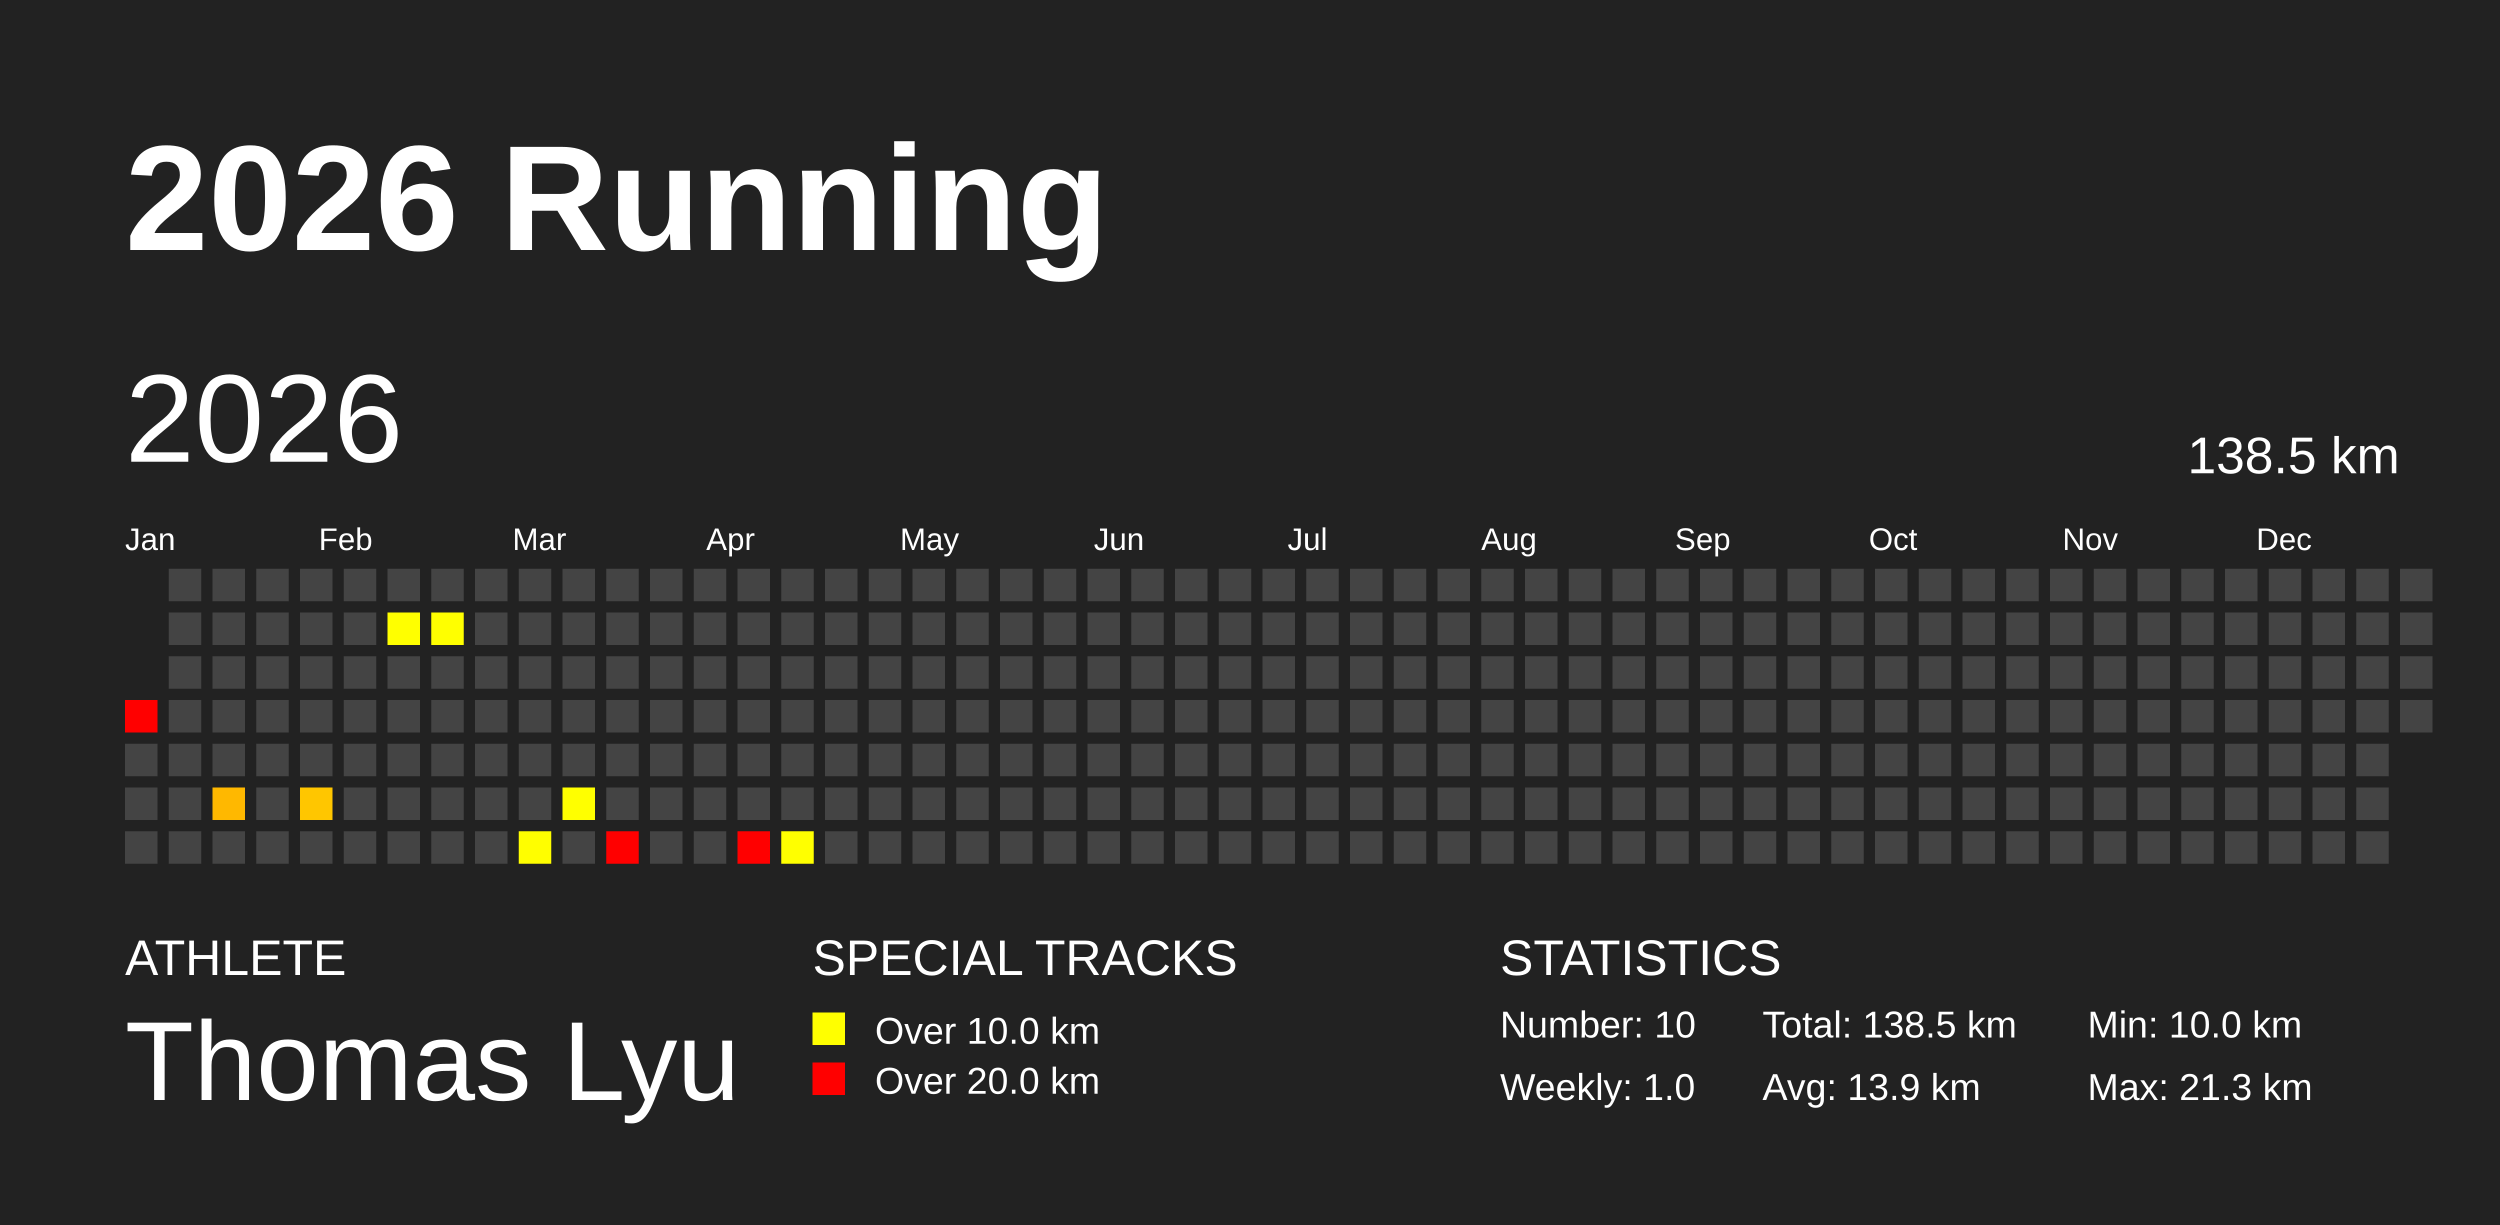
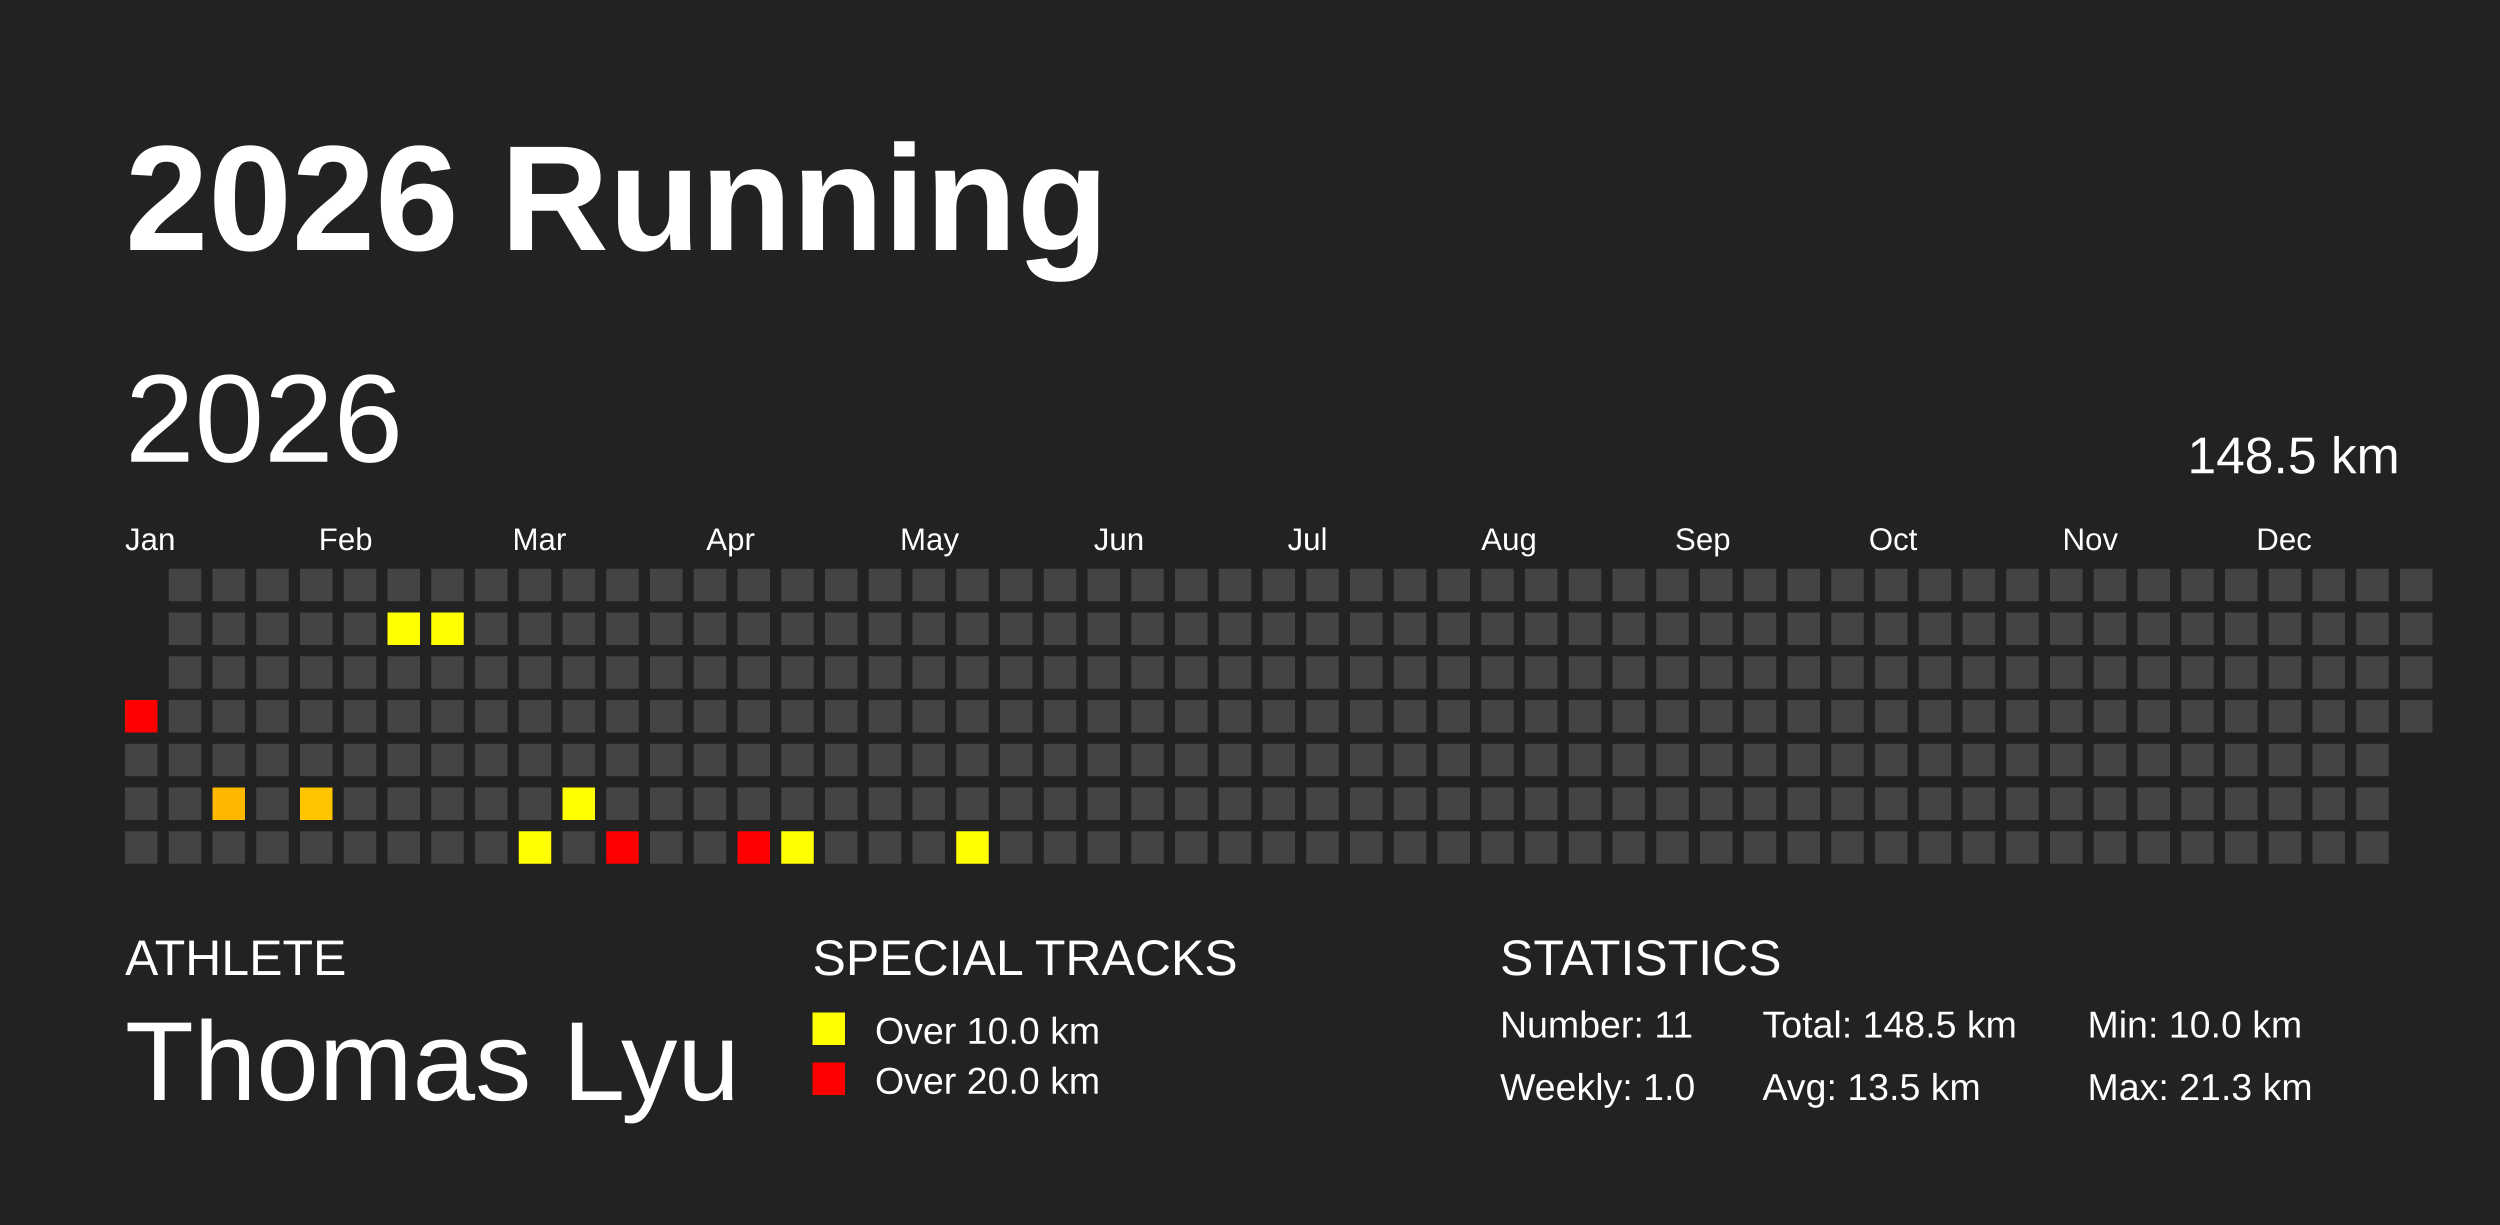
<svg xmlns="http://www.w3.org/2000/svg" baseProfile="full" height="98mm" version="1.1" viewBox="0,0,200,98" width="200mm">
  <defs />
  <rect fill="#222222" height="98" width="200" x="0" y="0" />
  <text fill="#FFFFFF" style="font-size:12px; font-family:Arial; font-weight:bold;" x="10" y="20">2026 Running</text>
  <text fill="#FFFFFF" style="font-size:4px; font-family:Arial" x="10" y="78">ATHLETE</text>
  <text fill="#FFFFFF" style="font-size:9px; font-family:Arial" x="10" y="88">Thomas Lyu</text>
  <text fill="#FFFFFF" style="font-size:4px; font-family:Arial" x="65" y="78">SPECIAL TRACKS</text>
  <rect fill="yellow" height="2.6" width="2.6" x="65" y="81" />
  <text fill="#FFFFFF" style="font-size:3px; font-family:Arial" x="70" y="83.5">Over 10.0 km</text>
  <rect fill="red" height="2.6" width="2.6" x="65" y="85" />
  <text fill="#FFFFFF" style="font-size:3px; font-family:Arial" x="70" y="87.5">Over 20.0 km</text>
  <text fill="#FFFFFF" style="font-size:4px; font-family:Arial" x="120" y="78">STATISTICS</text>
-   <text fill="#FFFFFF" style="font-size:3px; font-family:Arial" x="120" y="83">Number: 10</text>
+   <text fill="#FFFFFF" style="font-size:3px; font-family:Arial" x="120" y="83">Number: 11</text>
  <text fill="#FFFFFF" style="font-size:3px; font-family:Arial" x="120" y="88">Weekly: 1.0</text>
-   <text fill="#FFFFFF" style="font-size:3px; font-family:Arial" x="141" y="83">Total: 138.5 km</text>
-   <text fill="#FFFFFF" style="font-size:3px; font-family:Arial" x="141" y="88">Avg: 13.9 km</text>
+   <text fill="#FFFFFF" style="font-size:3px; font-family:Arial" x="141" y="83">Total: 148.5 km</text>
+   <text fill="#FFFFFF" style="font-size:3px; font-family:Arial" x="141" y="88">Avg: 13.5 km</text>
  <text fill="#FFFFFF" style="font-size:3px; font-family:Arial" x="167" y="83">Min: 10.0 km</text>
  <text fill="#FFFFFF" style="font-size:3px; font-family:Arial" x="167" y="88">Max: 21.3 km</text>
  <text dominant-baseline="hanging" fill="#FFFFFF" style="font-size:10.0px; font-family:Arial;" x="10" y="30">2026</text>
-   <text dominant-baseline="hanging" fill="#FFFFFF" style="font-size:4.125px; font-family:Arial;" x="175" y="35">138.5 km</text>
+   <text dominant-baseline="hanging" fill="#FFFFFF" style="font-size:4.125px; font-family:Arial;" x="175" y="35">148.5 km</text>
  <text fill="#FFFFFF" style="font-size:2.5px; font-family:Arial" x="10.0" y="44">Jan</text>
  <text fill="#FFFFFF" style="font-size:2.5px; font-family:Arial" x="25.5" y="44">Feb</text>
  <text fill="#FFFFFF" style="font-size:2.5px; font-family:Arial" x="41.0" y="44">Mar</text>
  <text fill="#FFFFFF" style="font-size:2.5px; font-family:Arial" x="56.5" y="44">Apr</text>
  <text fill="#FFFFFF" style="font-size:2.5px; font-family:Arial" x="72.0" y="44">May</text>
  <text fill="#FFFFFF" style="font-size:2.5px; font-family:Arial" x="87.5" y="44">Jun</text>
  <text fill="#FFFFFF" style="font-size:2.5px; font-family:Arial" x="103.0" y="44">Jul</text>
  <text fill="#FFFFFF" style="font-size:2.5px; font-family:Arial" x="118.5" y="44">Aug</text>
  <text fill="#FFFFFF" style="font-size:2.5px; font-family:Arial" x="134.0" y="44">Sep</text>
  <text fill="#FFFFFF" style="font-size:2.5px; font-family:Arial" x="149.5" y="44">Oct</text>
  <text fill="#FFFFFF" style="font-size:2.5px; font-family:Arial" x="165.0" y="44">Nov</text>
  <text fill="#FFFFFF" style="font-size:2.5px; font-family:Arial" x="180.5" y="44">Dec</text>
  <rect fill="red" height="2.6" width="2.6" x="10.0" y="56.0" />
  <rect fill="#444444" height="2.6" width="2.6" x="10.0" y="59.5" />
  <rect fill="#444444" height="2.6" width="2.6" x="10.0" y="63.0" />
  <rect fill="#444444" height="2.6" width="2.6" x="10.0" y="66.5" />
  <rect fill="#444444" height="2.6" width="2.6" x="13.5" y="45.5" />
  <rect fill="#444444" height="2.6" width="2.6" x="13.5" y="49.0" />
  <rect fill="#444444" height="2.6" width="2.6" x="13.5" y="52.5" />
  <rect fill="#444444" height="2.6" width="2.6" x="13.5" y="56.0" />
  <rect fill="#444444" height="2.6" width="2.6" x="13.5" y="59.5" />
  <rect fill="#444444" height="2.6" width="2.6" x="13.5" y="63.0" />
  <rect fill="#444444" height="2.6" width="2.6" x="13.5" y="66.5" />
  <rect fill="#444444" height="2.6" width="2.6" x="17.0" y="45.5" />
  <rect fill="#444444" height="2.6" width="2.6" x="17.0" y="49.0" />
  <rect fill="#444444" height="2.6" width="2.6" x="17.0" y="52.5" />
  <rect fill="#444444" height="2.6" width="2.6" x="17.0" y="56.0" />
  <rect fill="#444444" height="2.6" width="2.6" x="17.0" y="59.5" />
  <rect fill="#ffb800" height="2.6" width="2.6" x="17.0" y="63.0" />
  <rect fill="#444444" height="2.6" width="2.6" x="17.0" y="66.5" />
  <rect fill="#444444" height="2.6" width="2.6" x="20.5" y="45.5" />
  <rect fill="#444444" height="2.6" width="2.6" x="20.5" y="49.0" />
  <rect fill="#444444" height="2.6" width="2.6" x="20.5" y="52.5" />
  <rect fill="#444444" height="2.6" width="2.6" x="20.5" y="56.0" />
  <rect fill="#444444" height="2.6" width="2.6" x="20.5" y="59.5" />
  <rect fill="#444444" height="2.6" width="2.6" x="20.5" y="63.0" />
  <rect fill="#444444" height="2.6" width="2.6" x="20.5" y="66.5" />
  <rect fill="#444444" height="2.6" width="2.6" x="24.0" y="45.5" />
  <rect fill="#444444" height="2.6" width="2.6" x="24.0" y="49.0" />
  <rect fill="#444444" height="2.6" width="2.6" x="24.0" y="52.5" />
  <rect fill="#444444" height="2.6" width="2.6" x="24.0" y="56.0" />
  <rect fill="#444444" height="2.6" width="2.6" x="24.0" y="59.5" />
  <rect fill="#ffc600" height="2.6" width="2.6" x="24.0" y="63.0" />
  <rect fill="#444444" height="2.6" width="2.6" x="24.0" y="66.5" />
  <rect fill="#444444" height="2.6" width="2.6" x="27.5" y="45.5" />
  <rect fill="#444444" height="2.6" width="2.6" x="27.5" y="49.0" />
  <rect fill="#444444" height="2.6" width="2.6" x="27.5" y="52.5" />
  <rect fill="#444444" height="2.6" width="2.6" x="27.5" y="56.0" />
  <rect fill="#444444" height="2.6" width="2.6" x="27.5" y="59.5" />
  <rect fill="#444444" height="2.6" width="2.6" x="27.5" y="63.0" />
  <rect fill="#444444" height="2.6" width="2.6" x="27.5" y="66.5" />
  <rect fill="#444444" height="2.6" width="2.6" x="31.0" y="45.5" />
  <rect fill="#ffff00" height="2.6" width="2.6" x="31.0" y="49.0" />
  <rect fill="#444444" height="2.6" width="2.6" x="31.0" y="52.5" />
  <rect fill="#444444" height="2.6" width="2.6" x="31.0" y="56.0" />
  <rect fill="#444444" height="2.6" width="2.6" x="31.0" y="59.5" />
  <rect fill="#444444" height="2.6" width="2.6" x="31.0" y="63.0" />
  <rect fill="#444444" height="2.6" width="2.6" x="31.0" y="66.5" />
  <rect fill="#444444" height="2.6" width="2.6" x="34.5" y="45.5" />
  <rect fill="#ffff00" height="2.6" width="2.6" x="34.5" y="49.0" />
  <rect fill="#444444" height="2.6" width="2.6" x="34.5" y="52.5" />
  <rect fill="#444444" height="2.6" width="2.6" x="34.5" y="56.0" />
  <rect fill="#444444" height="2.6" width="2.6" x="34.5" y="59.5" />
  <rect fill="#444444" height="2.6" width="2.6" x="34.5" y="63.0" />
  <rect fill="#444444" height="2.6" width="2.6" x="34.5" y="66.5" />
  <rect fill="#444444" height="2.6" width="2.6" x="38.0" y="45.5" />
  <rect fill="#444444" height="2.6" width="2.6" x="38.0" y="49.0" />
  <rect fill="#444444" height="2.6" width="2.6" x="38.0" y="52.5" />
  <rect fill="#444444" height="2.6" width="2.6" x="38.0" y="56.0" />
  <rect fill="#444444" height="2.6" width="2.6" x="38.0" y="59.5" />
  <rect fill="#444444" height="2.6" width="2.6" x="38.0" y="63.0" />
  <rect fill="#444444" height="2.6" width="2.6" x="38.0" y="66.5" />
  <rect fill="#444444" height="2.6" width="2.6" x="41.5" y="45.5" />
  <rect fill="#444444" height="2.6" width="2.6" x="41.5" y="49.0" />
  <rect fill="#444444" height="2.6" width="2.6" x="41.5" y="52.5" />
  <rect fill="#444444" height="2.6" width="2.6" x="41.5" y="56.0" />
  <rect fill="#444444" height="2.6" width="2.6" x="41.5" y="59.5" />
  <rect fill="#444444" height="2.6" width="2.6" x="41.5" y="63.0" />
  <rect fill="#fffe00" height="2.6" width="2.6" x="41.5" y="66.5" />
  <rect fill="#444444" height="2.6" width="2.6" x="45.0" y="45.5" />
  <rect fill="#444444" height="2.6" width="2.6" x="45.0" y="49.0" />
  <rect fill="#444444" height="2.6" width="2.6" x="45.0" y="52.5" />
  <rect fill="#444444" height="2.6" width="2.6" x="45.0" y="56.0" />
  <rect fill="#444444" height="2.6" width="2.6" x="45.0" y="59.5" />
  <rect fill="#ffff00" height="2.6" width="2.6" x="45.0" y="63.0" />
  <rect fill="#444444" height="2.6" width="2.6" x="45.0" y="66.5" />
  <rect fill="#444444" height="2.6" width="2.6" x="48.5" y="45.5" />
  <rect fill="#444444" height="2.6" width="2.6" x="48.5" y="49.0" />
  <rect fill="#444444" height="2.6" width="2.6" x="48.5" y="52.5" />
  <rect fill="#444444" height="2.6" width="2.6" x="48.5" y="56.0" />
  <rect fill="#444444" height="2.6" width="2.6" x="48.5" y="59.5" />
  <rect fill="#444444" height="2.6" width="2.6" x="48.5" y="63.0" />
  <rect fill="red" height="2.6" width="2.6" x="48.5" y="66.5" />
  <rect fill="#444444" height="2.6" width="2.6" x="52.0" y="45.5" />
  <rect fill="#444444" height="2.6" width="2.6" x="52.0" y="49.0" />
  <rect fill="#444444" height="2.6" width="2.6" x="52.0" y="52.5" />
  <rect fill="#444444" height="2.6" width="2.6" x="52.0" y="56.0" />
  <rect fill="#444444" height="2.6" width="2.6" x="52.0" y="59.5" />
  <rect fill="#444444" height="2.6" width="2.6" x="52.0" y="63.0" />
  <rect fill="#444444" height="2.6" width="2.6" x="52.0" y="66.5" />
  <rect fill="#444444" height="2.6" width="2.6" x="55.5" y="45.5" />
  <rect fill="#444444" height="2.6" width="2.6" x="55.5" y="49.0" />
  <rect fill="#444444" height="2.6" width="2.6" x="55.5" y="52.5" />
  <rect fill="#444444" height="2.6" width="2.6" x="55.5" y="56.0" />
  <rect fill="#444444" height="2.6" width="2.6" x="55.5" y="59.5" />
  <rect fill="#444444" height="2.6" width="2.6" x="55.5" y="63.0" />
  <rect fill="#444444" height="2.6" width="2.6" x="55.5" y="66.5" />
  <rect fill="#444444" height="2.6" width="2.6" x="59.0" y="45.5" />
  <rect fill="#444444" height="2.6" width="2.6" x="59.0" y="49.0" />
  <rect fill="#444444" height="2.6" width="2.6" x="59.0" y="52.5" />
  <rect fill="#444444" height="2.6" width="2.6" x="59.0" y="56.0" />
  <rect fill="#444444" height="2.6" width="2.6" x="59.0" y="59.5" />
  <rect fill="#444444" height="2.6" width="2.6" x="59.0" y="63.0" />
  <rect fill="red" height="2.6" width="2.6" x="59.0" y="66.5" />
  <rect fill="#444444" height="2.6" width="2.6" x="62.5" y="45.5" />
  <rect fill="#444444" height="2.6" width="2.6" x="62.5" y="49.0" />
  <rect fill="#444444" height="2.6" width="2.6" x="62.5" y="52.5" />
  <rect fill="#444444" height="2.6" width="2.6" x="62.5" y="56.0" />
  <rect fill="#444444" height="2.6" width="2.6" x="62.5" y="59.5" />
  <rect fill="#444444" height="2.6" width="2.6" x="62.5" y="63.0" />
  <rect fill="#ffff00" height="2.6" width="2.6" x="62.5" y="66.5" />
  <rect fill="#444444" height="2.6" width="2.6" x="66.0" y="45.5" />
  <rect fill="#444444" height="2.6" width="2.6" x="66.0" y="49.0" />
  <rect fill="#444444" height="2.6" width="2.6" x="66.0" y="52.5" />
  <rect fill="#444444" height="2.6" width="2.6" x="66.0" y="56.0" />
  <rect fill="#444444" height="2.6" width="2.6" x="66.0" y="59.5" />
  <rect fill="#444444" height="2.6" width="2.6" x="66.0" y="63.0" />
  <rect fill="#444444" height="2.6" width="2.6" x="66.0" y="66.5" />
  <rect fill="#444444" height="2.6" width="2.6" x="69.5" y="45.5" />
  <rect fill="#444444" height="2.6" width="2.6" x="69.5" y="49.0" />
  <rect fill="#444444" height="2.6" width="2.6" x="69.5" y="52.5" />
  <rect fill="#444444" height="2.6" width="2.6" x="69.5" y="56.0" />
  <rect fill="#444444" height="2.6" width="2.6" x="69.5" y="59.5" />
  <rect fill="#444444" height="2.6" width="2.6" x="69.5" y="63.0" />
  <rect fill="#444444" height="2.6" width="2.6" x="69.5" y="66.5" />
  <rect fill="#444444" height="2.6" width="2.6" x="73.0" y="45.5" />
  <rect fill="#444444" height="2.6" width="2.6" x="73.0" y="49.0" />
  <rect fill="#444444" height="2.6" width="2.6" x="73.0" y="52.5" />
  <rect fill="#444444" height="2.6" width="2.6" x="73.0" y="56.0" />
  <rect fill="#444444" height="2.6" width="2.6" x="73.0" y="59.5" />
  <rect fill="#444444" height="2.6" width="2.6" x="73.0" y="63.0" />
  <rect fill="#444444" height="2.6" width="2.6" x="73.0" y="66.5" />
  <rect fill="#444444" height="2.6" width="2.6" x="76.5" y="45.5" />
  <rect fill="#444444" height="2.6" width="2.6" x="76.5" y="49.0" />
  <rect fill="#444444" height="2.6" width="2.6" x="76.5" y="52.5" />
  <rect fill="#444444" height="2.6" width="2.6" x="76.5" y="56.0" />
  <rect fill="#444444" height="2.6" width="2.6" x="76.5" y="59.5" />
  <rect fill="#444444" height="2.6" width="2.6" x="76.5" y="63.0" />
-   <rect fill="#444444" height="2.6" width="2.6" x="76.5" y="66.5" />
+   <rect fill="#ffff00" height="2.6" width="2.6" x="76.5" y="66.5" />
  <rect fill="#444444" height="2.6" width="2.6" x="80.0" y="45.5" />
  <rect fill="#444444" height="2.6" width="2.6" x="80.0" y="49.0" />
  <rect fill="#444444" height="2.6" width="2.6" x="80.0" y="52.5" />
  <rect fill="#444444" height="2.6" width="2.6" x="80.0" y="56.0" />
  <rect fill="#444444" height="2.6" width="2.6" x="80.0" y="59.5" />
  <rect fill="#444444" height="2.6" width="2.6" x="80.0" y="63.0" />
  <rect fill="#444444" height="2.6" width="2.6" x="80.0" y="66.5" />
  <rect fill="#444444" height="2.6" width="2.6" x="83.5" y="45.5" />
  <rect fill="#444444" height="2.6" width="2.6" x="83.5" y="49.0" />
  <rect fill="#444444" height="2.6" width="2.6" x="83.5" y="52.5" />
  <rect fill="#444444" height="2.6" width="2.6" x="83.5" y="56.0" />
  <rect fill="#444444" height="2.6" width="2.6" x="83.5" y="59.5" />
  <rect fill="#444444" height="2.6" width="2.6" x="83.5" y="63.0" />
  <rect fill="#444444" height="2.6" width="2.6" x="83.5" y="66.5" />
  <rect fill="#444444" height="2.6" width="2.6" x="87.0" y="45.5" />
  <rect fill="#444444" height="2.6" width="2.6" x="87.0" y="49.0" />
  <rect fill="#444444" height="2.6" width="2.6" x="87.0" y="52.5" />
  <rect fill="#444444" height="2.6" width="2.6" x="87.0" y="56.0" />
  <rect fill="#444444" height="2.6" width="2.6" x="87.0" y="59.5" />
  <rect fill="#444444" height="2.6" width="2.6" x="87.0" y="63.0" />
  <rect fill="#444444" height="2.6" width="2.6" x="87.0" y="66.5" />
  <rect fill="#444444" height="2.6" width="2.6" x="90.5" y="45.5" />
  <rect fill="#444444" height="2.6" width="2.6" x="90.5" y="49.0" />
  <rect fill="#444444" height="2.6" width="2.6" x="90.5" y="52.5" />
  <rect fill="#444444" height="2.6" width="2.6" x="90.5" y="56.0" />
  <rect fill="#444444" height="2.6" width="2.6" x="90.5" y="59.5" />
  <rect fill="#444444" height="2.6" width="2.6" x="90.5" y="63.0" />
  <rect fill="#444444" height="2.6" width="2.6" x="90.5" y="66.5" />
  <rect fill="#444444" height="2.6" width="2.6" x="94.0" y="45.5" />
  <rect fill="#444444" height="2.6" width="2.6" x="94.0" y="49.0" />
  <rect fill="#444444" height="2.6" width="2.6" x="94.0" y="52.5" />
  <rect fill="#444444" height="2.6" width="2.6" x="94.0" y="56.0" />
  <rect fill="#444444" height="2.6" width="2.6" x="94.0" y="59.5" />
  <rect fill="#444444" height="2.6" width="2.6" x="94.0" y="63.0" />
  <rect fill="#444444" height="2.6" width="2.6" x="94.0" y="66.5" />
  <rect fill="#444444" height="2.6" width="2.6" x="97.5" y="45.5" />
  <rect fill="#444444" height="2.6" width="2.6" x="97.5" y="49.0" />
  <rect fill="#444444" height="2.6" width="2.6" x="97.5" y="52.5" />
  <rect fill="#444444" height="2.6" width="2.6" x="97.5" y="56.0" />
  <rect fill="#444444" height="2.6" width="2.6" x="97.5" y="59.5" />
  <rect fill="#444444" height="2.6" width="2.6" x="97.5" y="63.0" />
  <rect fill="#444444" height="2.6" width="2.6" x="97.5" y="66.5" />
  <rect fill="#444444" height="2.6" width="2.6" x="101.0" y="45.5" />
  <rect fill="#444444" height="2.6" width="2.6" x="101.0" y="49.0" />
  <rect fill="#444444" height="2.6" width="2.6" x="101.0" y="52.5" />
  <rect fill="#444444" height="2.6" width="2.6" x="101.0" y="56.0" />
  <rect fill="#444444" height="2.6" width="2.6" x="101.0" y="59.5" />
  <rect fill="#444444" height="2.6" width="2.6" x="101.0" y="63.0" />
  <rect fill="#444444" height="2.6" width="2.6" x="101.0" y="66.5" />
  <rect fill="#444444" height="2.6" width="2.6" x="104.5" y="45.5" />
  <rect fill="#444444" height="2.6" width="2.6" x="104.5" y="49.0" />
  <rect fill="#444444" height="2.6" width="2.6" x="104.5" y="52.5" />
  <rect fill="#444444" height="2.6" width="2.6" x="104.5" y="56.0" />
  <rect fill="#444444" height="2.6" width="2.6" x="104.5" y="59.5" />
  <rect fill="#444444" height="2.6" width="2.6" x="104.5" y="63.0" />
  <rect fill="#444444" height="2.6" width="2.6" x="104.5" y="66.5" />
  <rect fill="#444444" height="2.6" width="2.6" x="108.0" y="45.5" />
  <rect fill="#444444" height="2.6" width="2.6" x="108.0" y="49.0" />
  <rect fill="#444444" height="2.6" width="2.6" x="108.0" y="52.5" />
  <rect fill="#444444" height="2.6" width="2.6" x="108.0" y="56.0" />
  <rect fill="#444444" height="2.6" width="2.6" x="108.0" y="59.5" />
  <rect fill="#444444" height="2.6" width="2.6" x="108.0" y="63.0" />
  <rect fill="#444444" height="2.6" width="2.6" x="108.0" y="66.5" />
  <rect fill="#444444" height="2.6" width="2.6" x="111.5" y="45.5" />
  <rect fill="#444444" height="2.6" width="2.6" x="111.5" y="49.0" />
  <rect fill="#444444" height="2.6" width="2.6" x="111.5" y="52.5" />
  <rect fill="#444444" height="2.6" width="2.6" x="111.5" y="56.0" />
  <rect fill="#444444" height="2.6" width="2.6" x="111.5" y="59.5" />
  <rect fill="#444444" height="2.6" width="2.6" x="111.5" y="63.0" />
  <rect fill="#444444" height="2.6" width="2.6" x="111.5" y="66.5" />
  <rect fill="#444444" height="2.6" width="2.6" x="115.0" y="45.5" />
  <rect fill="#444444" height="2.6" width="2.6" x="115.0" y="49.0" />
  <rect fill="#444444" height="2.6" width="2.6" x="115.0" y="52.5" />
  <rect fill="#444444" height="2.6" width="2.6" x="115.0" y="56.0" />
  <rect fill="#444444" height="2.6" width="2.6" x="115.0" y="59.5" />
  <rect fill="#444444" height="2.6" width="2.6" x="115.0" y="63.0" />
  <rect fill="#444444" height="2.6" width="2.6" x="115.0" y="66.5" />
  <rect fill="#444444" height="2.6" width="2.6" x="118.5" y="45.5" />
  <rect fill="#444444" height="2.6" width="2.6" x="118.5" y="49.0" />
  <rect fill="#444444" height="2.6" width="2.6" x="118.5" y="52.5" />
  <rect fill="#444444" height="2.6" width="2.6" x="118.5" y="56.0" />
  <rect fill="#444444" height="2.6" width="2.6" x="118.5" y="59.5" />
  <rect fill="#444444" height="2.6" width="2.6" x="118.5" y="63.0" />
  <rect fill="#444444" height="2.6" width="2.6" x="118.5" y="66.5" />
  <rect fill="#444444" height="2.6" width="2.6" x="122.0" y="45.5" />
  <rect fill="#444444" height="2.6" width="2.6" x="122.0" y="49.0" />
  <rect fill="#444444" height="2.6" width="2.6" x="122.0" y="52.5" />
  <rect fill="#444444" height="2.6" width="2.6" x="122.0" y="56.0" />
  <rect fill="#444444" height="2.6" width="2.6" x="122.0" y="59.5" />
  <rect fill="#444444" height="2.6" width="2.6" x="122.0" y="63.0" />
  <rect fill="#444444" height="2.6" width="2.6" x="122.0" y="66.5" />
  <rect fill="#444444" height="2.6" width="2.6" x="125.5" y="45.5" />
  <rect fill="#444444" height="2.6" width="2.6" x="125.5" y="49.0" />
  <rect fill="#444444" height="2.6" width="2.6" x="125.5" y="52.5" />
  <rect fill="#444444" height="2.6" width="2.6" x="125.5" y="56.0" />
  <rect fill="#444444" height="2.6" width="2.6" x="125.5" y="59.5" />
  <rect fill="#444444" height="2.6" width="2.6" x="125.5" y="63.0" />
  <rect fill="#444444" height="2.6" width="2.6" x="125.5" y="66.5" />
  <rect fill="#444444" height="2.6" width="2.6" x="129.0" y="45.5" />
  <rect fill="#444444" height="2.6" width="2.6" x="129.0" y="49.0" />
  <rect fill="#444444" height="2.6" width="2.6" x="129.0" y="52.5" />
  <rect fill="#444444" height="2.6" width="2.6" x="129.0" y="56.0" />
  <rect fill="#444444" height="2.6" width="2.6" x="129.0" y="59.5" />
  <rect fill="#444444" height="2.6" width="2.6" x="129.0" y="63.0" />
  <rect fill="#444444" height="2.6" width="2.6" x="129.0" y="66.5" />
  <rect fill="#444444" height="2.6" width="2.6" x="132.5" y="45.5" />
  <rect fill="#444444" height="2.6" width="2.6" x="132.5" y="49.0" />
  <rect fill="#444444" height="2.6" width="2.6" x="132.5" y="52.5" />
  <rect fill="#444444" height="2.6" width="2.6" x="132.5" y="56.0" />
  <rect fill="#444444" height="2.6" width="2.6" x="132.5" y="59.5" />
  <rect fill="#444444" height="2.6" width="2.6" x="132.5" y="63.0" />
  <rect fill="#444444" height="2.6" width="2.6" x="132.5" y="66.5" />
  <rect fill="#444444" height="2.6" width="2.6" x="136.0" y="45.5" />
  <rect fill="#444444" height="2.6" width="2.6" x="136.0" y="49.0" />
  <rect fill="#444444" height="2.6" width="2.6" x="136.0" y="52.5" />
  <rect fill="#444444" height="2.6" width="2.6" x="136.0" y="56.0" />
  <rect fill="#444444" height="2.6" width="2.6" x="136.0" y="59.5" />
  <rect fill="#444444" height="2.6" width="2.6" x="136.0" y="63.0" />
  <rect fill="#444444" height="2.6" width="2.6" x="136.0" y="66.5" />
  <rect fill="#444444" height="2.6" width="2.6" x="139.5" y="45.5" />
  <rect fill="#444444" height="2.6" width="2.6" x="139.5" y="49.0" />
  <rect fill="#444444" height="2.6" width="2.6" x="139.5" y="52.5" />
  <rect fill="#444444" height="2.6" width="2.6" x="139.5" y="56.0" />
  <rect fill="#444444" height="2.6" width="2.6" x="139.5" y="59.5" />
  <rect fill="#444444" height="2.6" width="2.6" x="139.5" y="63.0" />
  <rect fill="#444444" height="2.6" width="2.6" x="139.5" y="66.5" />
  <rect fill="#444444" height="2.6" width="2.6" x="143.0" y="45.5" />
  <rect fill="#444444" height="2.6" width="2.6" x="143.0" y="49.0" />
  <rect fill="#444444" height="2.6" width="2.6" x="143.0" y="52.5" />
  <rect fill="#444444" height="2.6" width="2.6" x="143.0" y="56.0" />
  <rect fill="#444444" height="2.6" width="2.6" x="143.0" y="59.5" />
  <rect fill="#444444" height="2.6" width="2.6" x="143.0" y="63.0" />
  <rect fill="#444444" height="2.6" width="2.6" x="143.0" y="66.5" />
  <rect fill="#444444" height="2.6" width="2.6" x="146.5" y="45.5" />
  <rect fill="#444444" height="2.6" width="2.6" x="146.5" y="49.0" />
  <rect fill="#444444" height="2.6" width="2.6" x="146.5" y="52.5" />
  <rect fill="#444444" height="2.6" width="2.6" x="146.5" y="56.0" />
  <rect fill="#444444" height="2.6" width="2.6" x="146.5" y="59.5" />
  <rect fill="#444444" height="2.6" width="2.6" x="146.5" y="63.0" />
  <rect fill="#444444" height="2.6" width="2.6" x="146.5" y="66.5" />
  <rect fill="#444444" height="2.6" width="2.6" x="150.0" y="45.5" />
  <rect fill="#444444" height="2.6" width="2.6" x="150.0" y="49.0" />
  <rect fill="#444444" height="2.6" width="2.6" x="150.0" y="52.5" />
  <rect fill="#444444" height="2.6" width="2.6" x="150.0" y="56.0" />
  <rect fill="#444444" height="2.6" width="2.6" x="150.0" y="59.5" />
  <rect fill="#444444" height="2.6" width="2.6" x="150.0" y="63.0" />
  <rect fill="#444444" height="2.6" width="2.6" x="150.0" y="66.5" />
  <rect fill="#444444" height="2.6" width="2.6" x="153.5" y="45.5" />
  <rect fill="#444444" height="2.6" width="2.6" x="153.5" y="49.0" />
  <rect fill="#444444" height="2.6" width="2.6" x="153.5" y="52.5" />
  <rect fill="#444444" height="2.6" width="2.6" x="153.5" y="56.0" />
  <rect fill="#444444" height="2.6" width="2.6" x="153.5" y="59.5" />
  <rect fill="#444444" height="2.6" width="2.6" x="153.5" y="63.0" />
  <rect fill="#444444" height="2.6" width="2.6" x="153.5" y="66.5" />
  <rect fill="#444444" height="2.6" width="2.6" x="157.0" y="45.5" />
  <rect fill="#444444" height="2.6" width="2.6" x="157.0" y="49.0" />
  <rect fill="#444444" height="2.6" width="2.6" x="157.0" y="52.5" />
  <rect fill="#444444" height="2.6" width="2.6" x="157.0" y="56.0" />
  <rect fill="#444444" height="2.6" width="2.6" x="157.0" y="59.5" />
  <rect fill="#444444" height="2.6" width="2.6" x="157.0" y="63.0" />
  <rect fill="#444444" height="2.6" width="2.6" x="157.0" y="66.5" />
  <rect fill="#444444" height="2.6" width="2.6" x="160.5" y="45.5" />
  <rect fill="#444444" height="2.6" width="2.6" x="160.5" y="49.0" />
  <rect fill="#444444" height="2.6" width="2.6" x="160.5" y="52.5" />
  <rect fill="#444444" height="2.6" width="2.6" x="160.5" y="56.0" />
  <rect fill="#444444" height="2.6" width="2.6" x="160.5" y="59.5" />
  <rect fill="#444444" height="2.6" width="2.6" x="160.5" y="63.0" />
  <rect fill="#444444" height="2.6" width="2.6" x="160.5" y="66.5" />
  <rect fill="#444444" height="2.6" width="2.6" x="164.0" y="45.5" />
  <rect fill="#444444" height="2.6" width="2.6" x="164.0" y="49.0" />
  <rect fill="#444444" height="2.6" width="2.6" x="164.0" y="52.5" />
  <rect fill="#444444" height="2.6" width="2.6" x="164.0" y="56.0" />
  <rect fill="#444444" height="2.6" width="2.6" x="164.0" y="59.5" />
  <rect fill="#444444" height="2.6" width="2.6" x="164.0" y="63.0" />
  <rect fill="#444444" height="2.6" width="2.6" x="164.0" y="66.5" />
  <rect fill="#444444" height="2.6" width="2.6" x="167.5" y="45.5" />
  <rect fill="#444444" height="2.6" width="2.6" x="167.5" y="49.0" />
  <rect fill="#444444" height="2.6" width="2.6" x="167.5" y="52.5" />
  <rect fill="#444444" height="2.6" width="2.6" x="167.5" y="56.0" />
  <rect fill="#444444" height="2.6" width="2.6" x="167.5" y="59.5" />
  <rect fill="#444444" height="2.6" width="2.6" x="167.5" y="63.0" />
  <rect fill="#444444" height="2.6" width="2.6" x="167.5" y="66.5" />
  <rect fill="#444444" height="2.6" width="2.6" x="171.0" y="45.5" />
  <rect fill="#444444" height="2.6" width="2.6" x="171.0" y="49.0" />
  <rect fill="#444444" height="2.6" width="2.6" x="171.0" y="52.5" />
  <rect fill="#444444" height="2.6" width="2.6" x="171.0" y="56.0" />
  <rect fill="#444444" height="2.6" width="2.6" x="171.0" y="59.5" />
  <rect fill="#444444" height="2.6" width="2.6" x="171.0" y="63.0" />
  <rect fill="#444444" height="2.6" width="2.6" x="171.0" y="66.5" />
  <rect fill="#444444" height="2.6" width="2.6" x="174.5" y="45.5" />
  <rect fill="#444444" height="2.6" width="2.6" x="174.5" y="49.0" />
  <rect fill="#444444" height="2.6" width="2.6" x="174.5" y="52.5" />
  <rect fill="#444444" height="2.6" width="2.6" x="174.5" y="56.0" />
  <rect fill="#444444" height="2.6" width="2.6" x="174.5" y="59.5" />
  <rect fill="#444444" height="2.6" width="2.6" x="174.5" y="63.0" />
  <rect fill="#444444" height="2.6" width="2.6" x="174.5" y="66.5" />
  <rect fill="#444444" height="2.6" width="2.6" x="178.0" y="45.5" />
  <rect fill="#444444" height="2.6" width="2.6" x="178.0" y="49.0" />
  <rect fill="#444444" height="2.6" width="2.6" x="178.0" y="52.5" />
  <rect fill="#444444" height="2.6" width="2.6" x="178.0" y="56.0" />
  <rect fill="#444444" height="2.6" width="2.6" x="178.0" y="59.5" />
  <rect fill="#444444" height="2.6" width="2.6" x="178.0" y="63.0" />
  <rect fill="#444444" height="2.6" width="2.6" x="178.0" y="66.5" />
  <rect fill="#444444" height="2.6" width="2.6" x="181.5" y="45.5" />
  <rect fill="#444444" height="2.6" width="2.6" x="181.5" y="49.0" />
  <rect fill="#444444" height="2.6" width="2.6" x="181.5" y="52.5" />
  <rect fill="#444444" height="2.6" width="2.6" x="181.5" y="56.0" />
  <rect fill="#444444" height="2.6" width="2.6" x="181.5" y="59.5" />
  <rect fill="#444444" height="2.6" width="2.6" x="181.5" y="63.0" />
  <rect fill="#444444" height="2.6" width="2.6" x="181.5" y="66.5" />
  <rect fill="#444444" height="2.6" width="2.6" x="185.0" y="45.5" />
  <rect fill="#444444" height="2.6" width="2.6" x="185.0" y="49.0" />
  <rect fill="#444444" height="2.6" width="2.6" x="185.0" y="52.5" />
  <rect fill="#444444" height="2.6" width="2.6" x="185.0" y="56.0" />
  <rect fill="#444444" height="2.6" width="2.6" x="185.0" y="59.5" />
  <rect fill="#444444" height="2.6" width="2.6" x="185.0" y="63.0" />
  <rect fill="#444444" height="2.6" width="2.6" x="185.0" y="66.5" />
  <rect fill="#444444" height="2.6" width="2.6" x="188.5" y="45.5" />
  <rect fill="#444444" height="2.6" width="2.6" x="188.5" y="49.0" />
  <rect fill="#444444" height="2.6" width="2.6" x="188.5" y="52.5" />
  <rect fill="#444444" height="2.6" width="2.6" x="188.5" y="56.0" />
  <rect fill="#444444" height="2.6" width="2.6" x="188.5" y="59.5" />
  <rect fill="#444444" height="2.6" width="2.6" x="188.5" y="63.0" />
  <rect fill="#444444" height="2.6" width="2.6" x="188.5" y="66.5" />
  <rect fill="#444444" height="2.6" width="2.6" x="192.0" y="45.5" />
  <rect fill="#444444" height="2.6" width="2.6" x="192.0" y="49.0" />
  <rect fill="#444444" height="2.6" width="2.6" x="192.0" y="52.5" />
  <rect fill="#444444" height="2.6" width="2.6" x="192.0" y="56.0" />
</svg>
